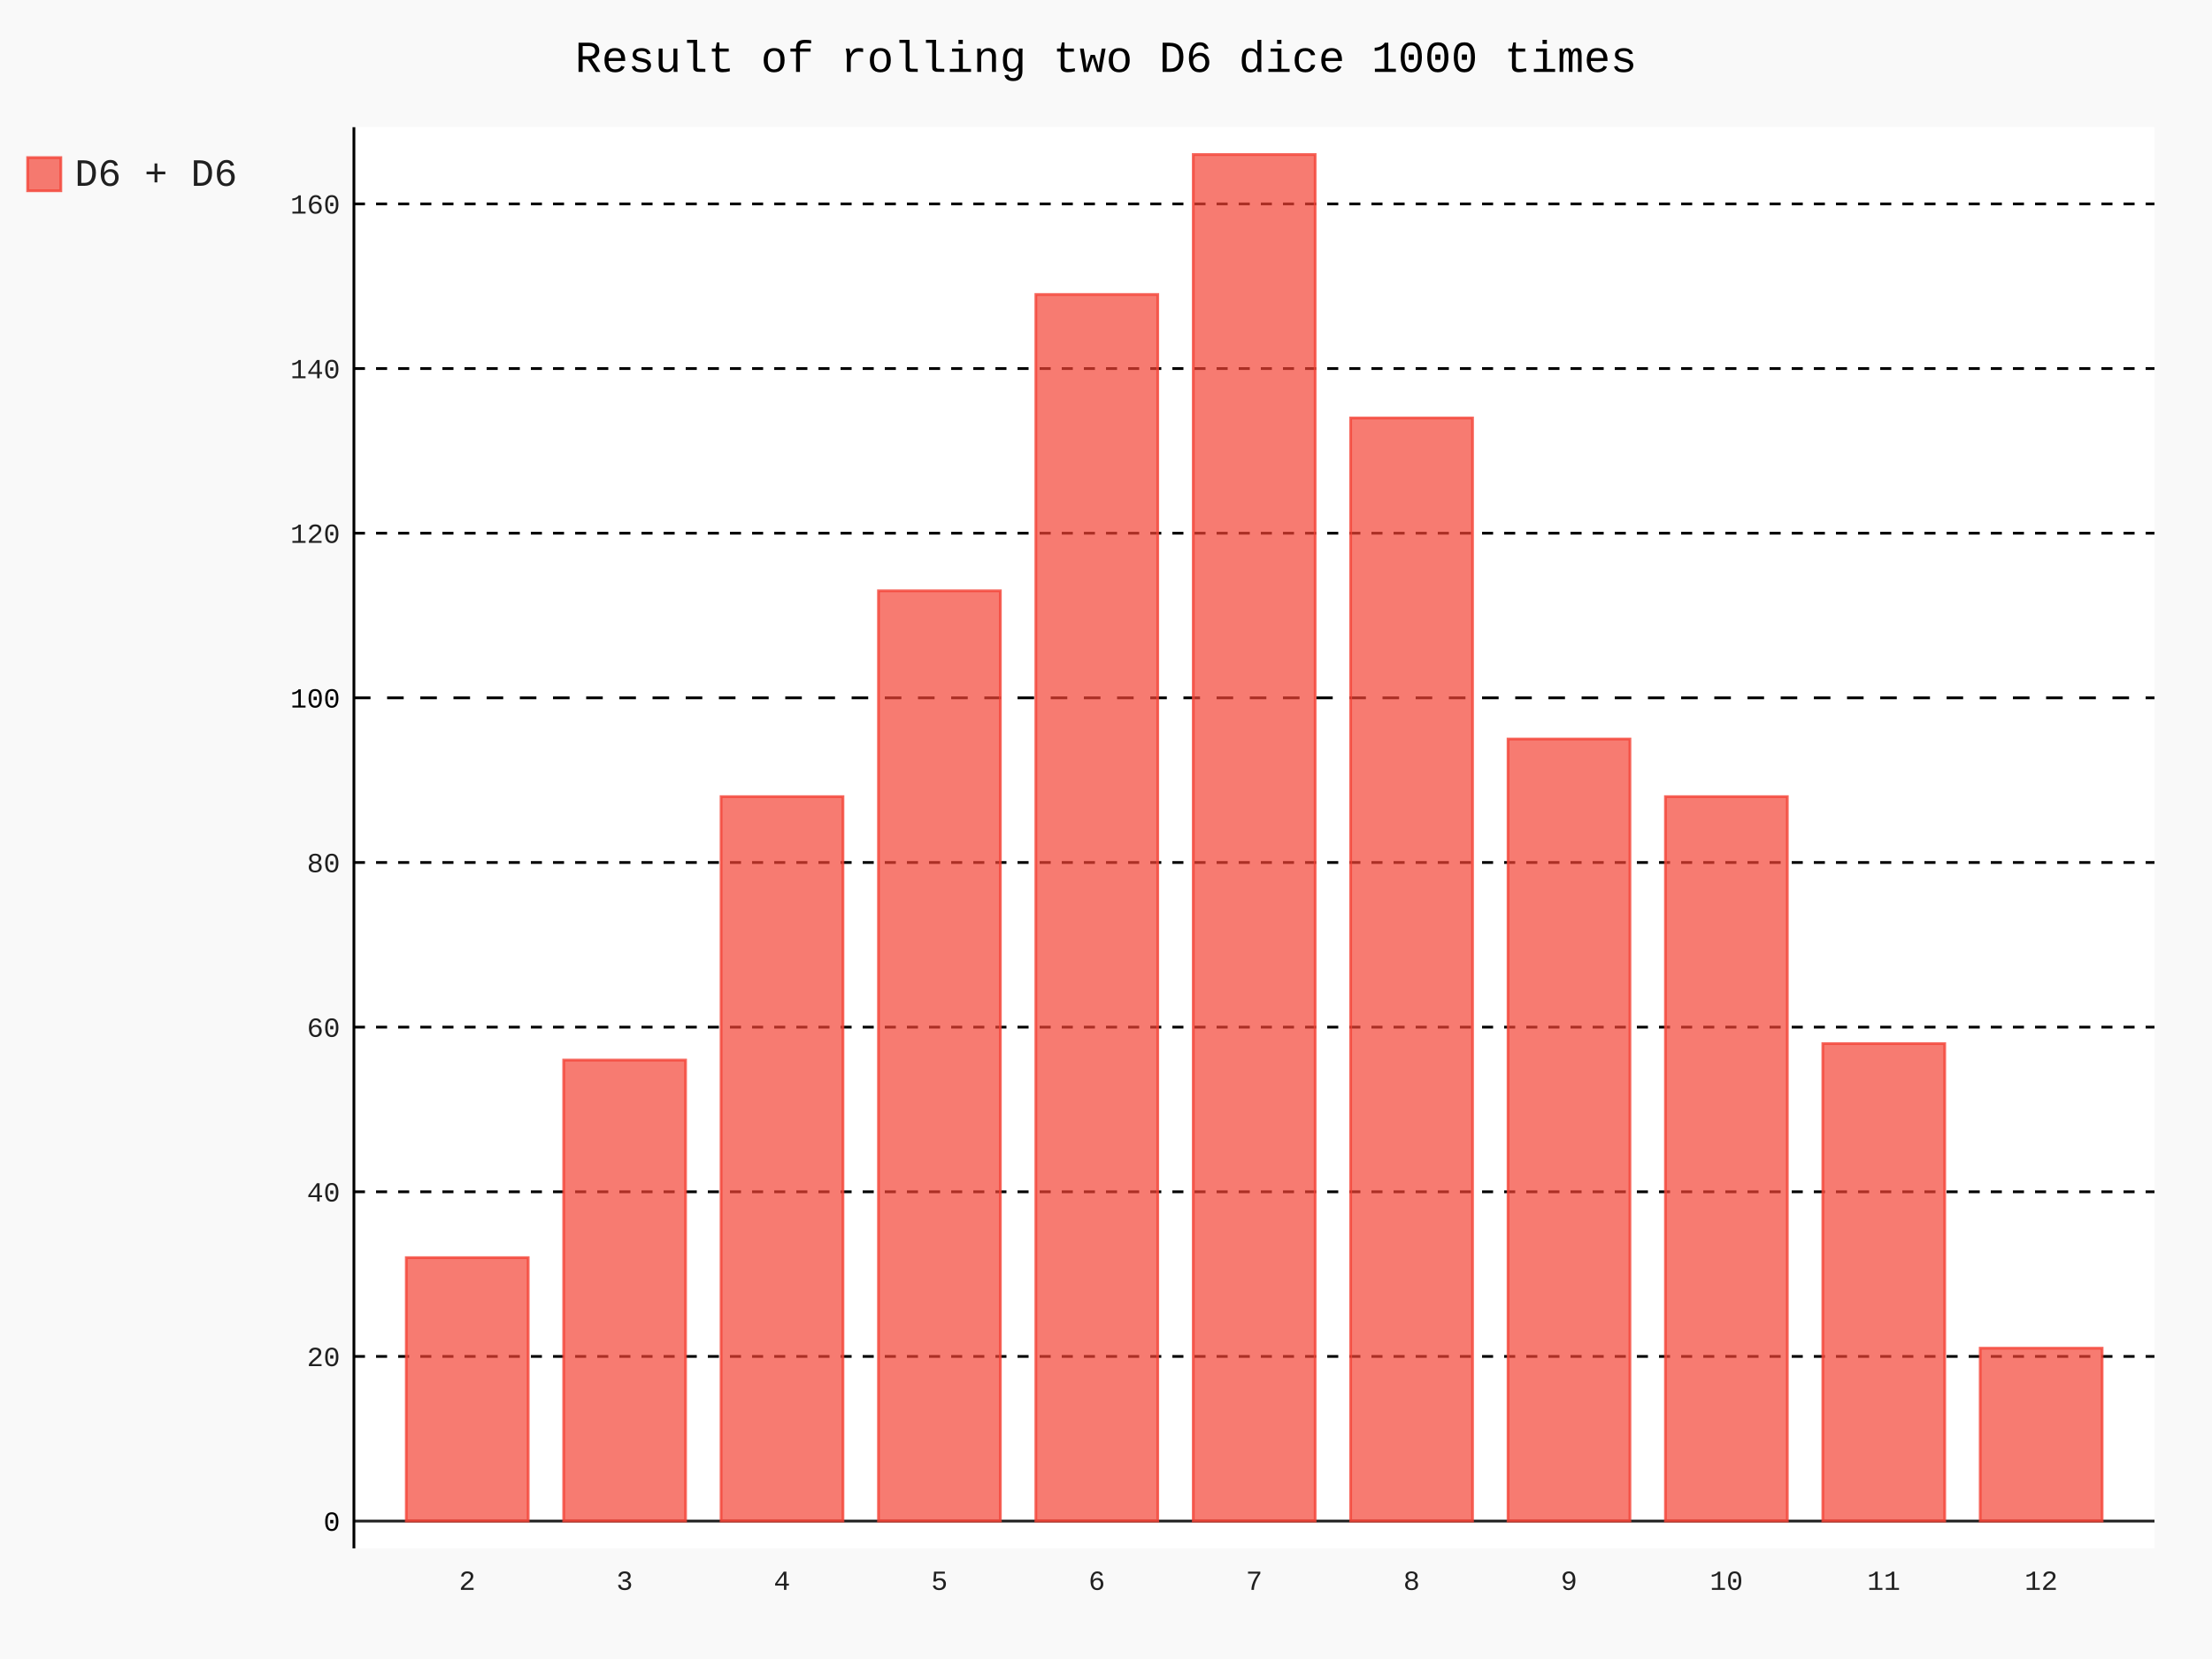
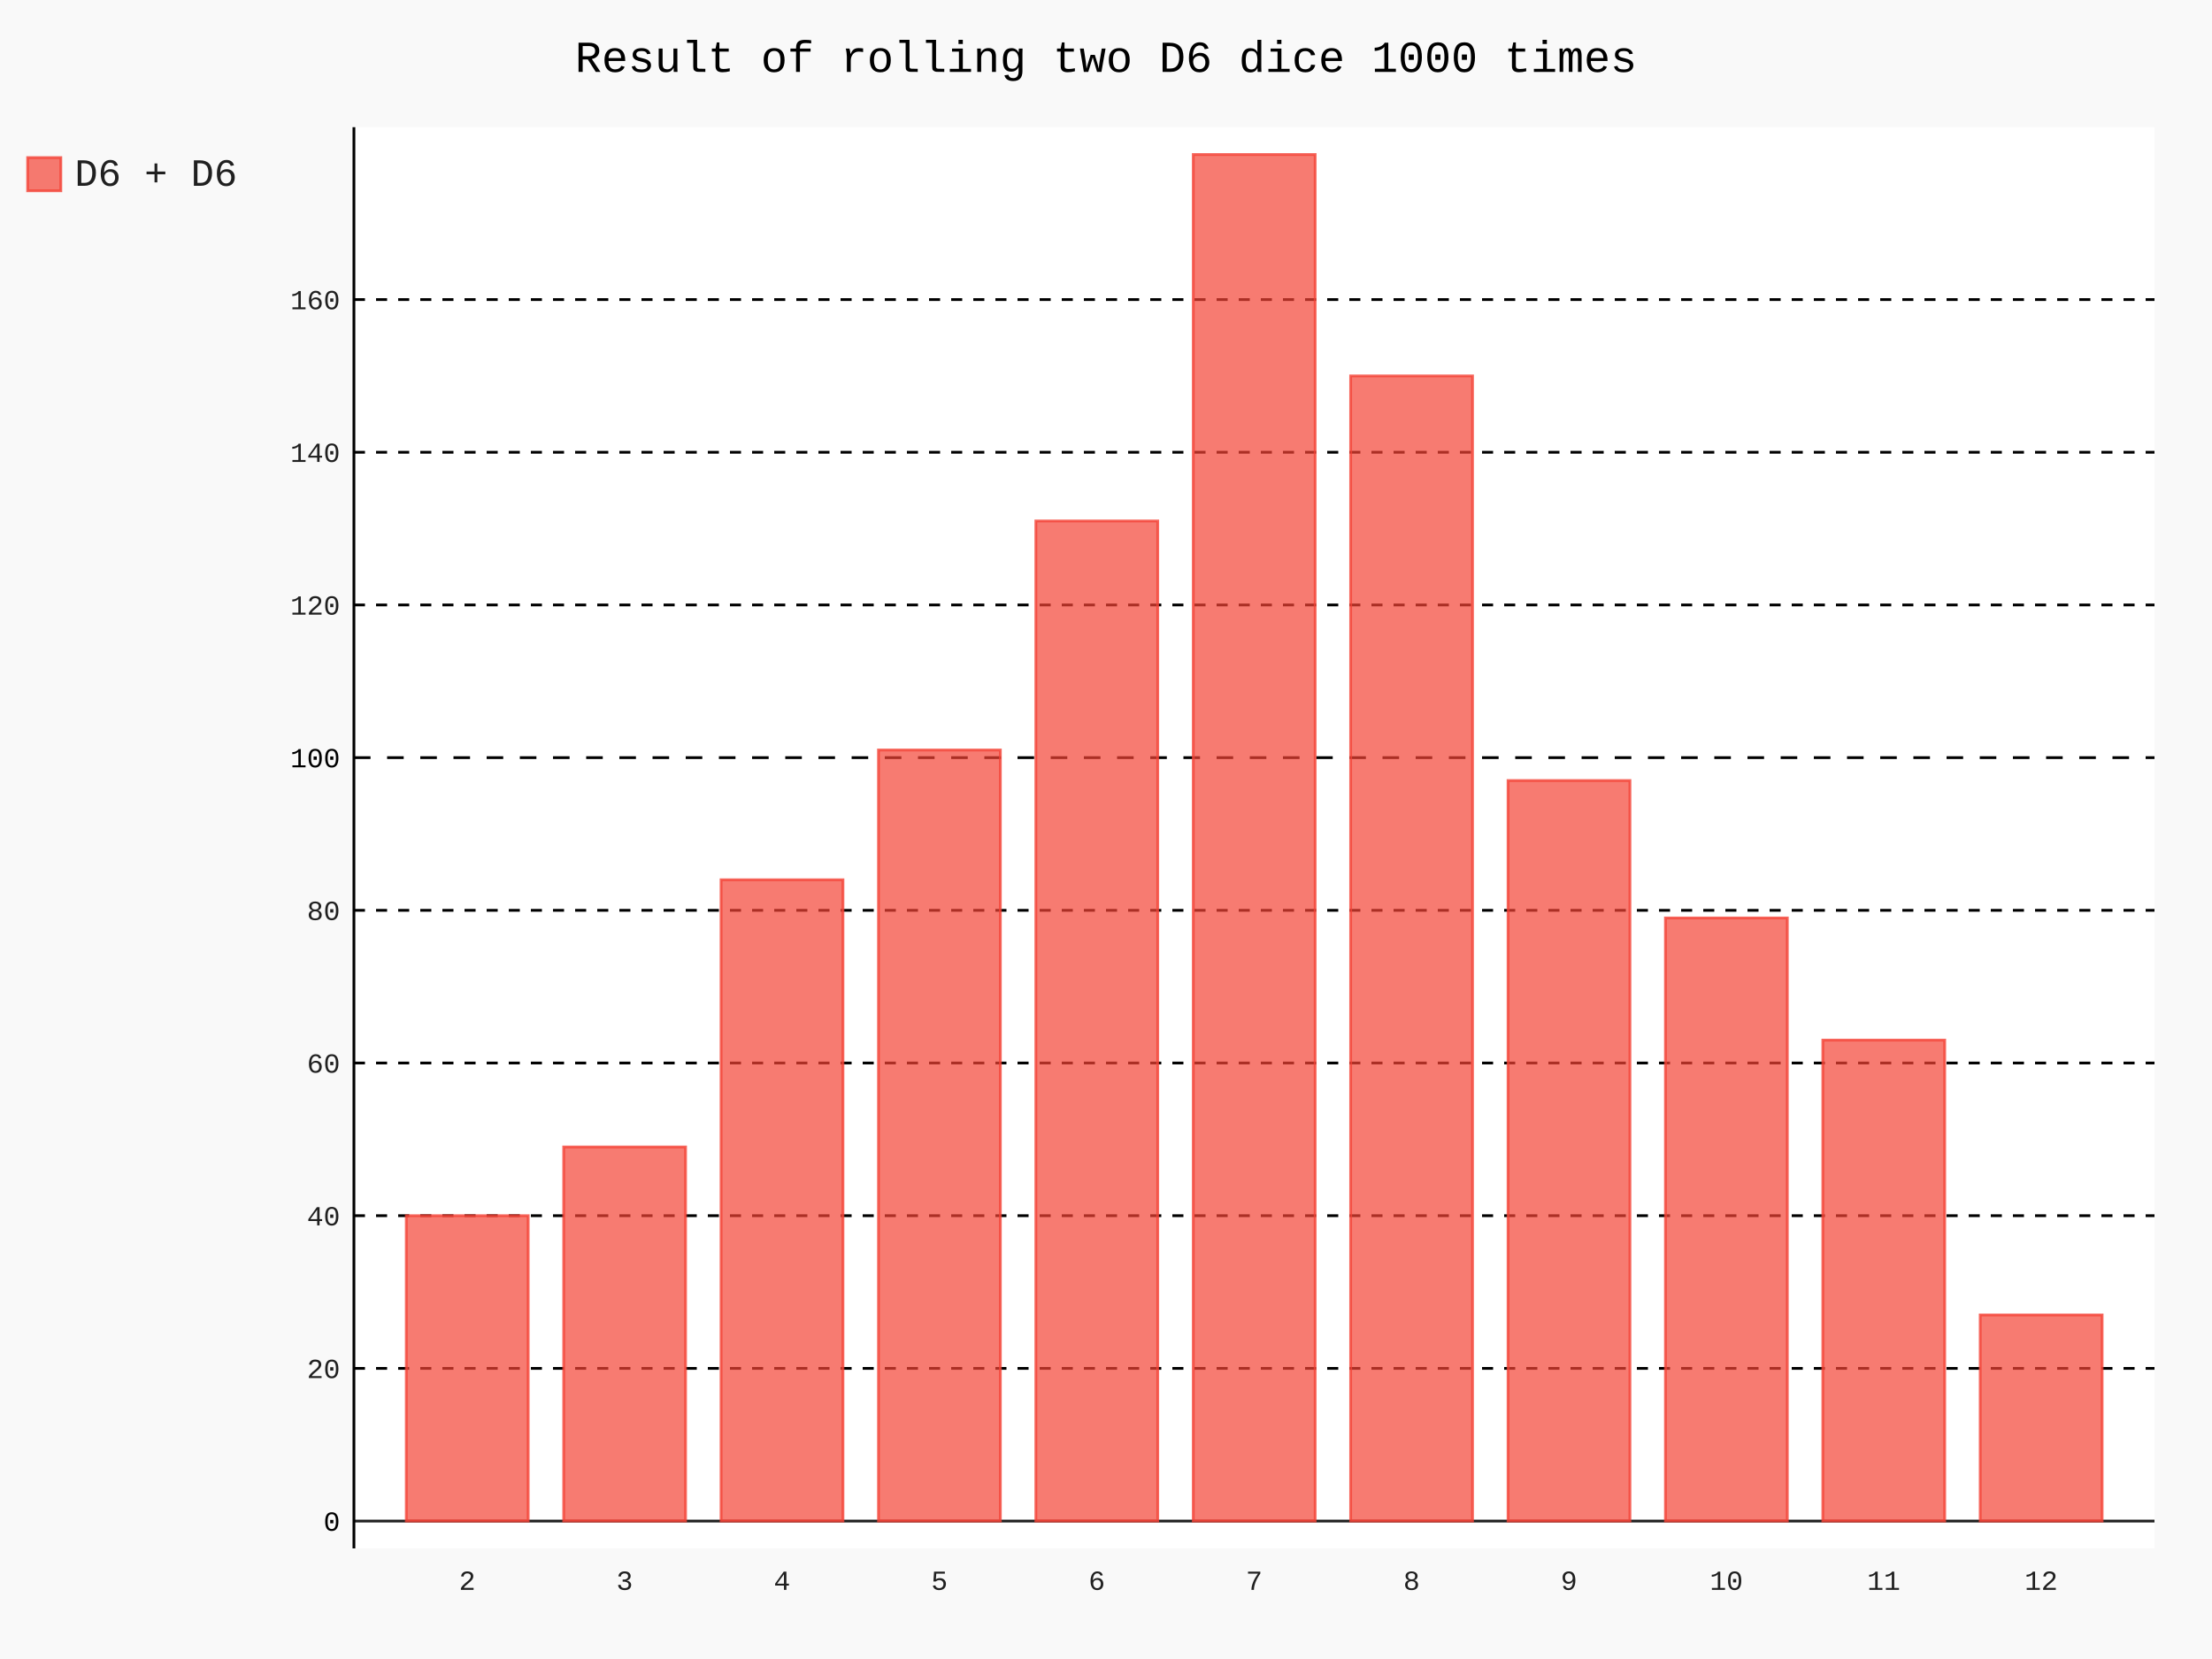
- <svg xmlns="http://www.w3.org/2000/svg" id="chart-a406bae0-e3c9-4589-b843-1a130b6cd3bc" class="pygal-chart" viewBox="0 0 800 600">
+ <svg xmlns="http://www.w3.org/2000/svg" id="chart-4c1af1d5-de82-438b-838b-aa7b0deddb11" class="pygal-chart" viewBox="0 0 800 600">
  <defs>
-     <style type="text/css">#chart-a406bae0-e3c9-4589-b843-1a130b6cd3bc{-webkit-user-select:none;-webkit-font-smoothing:antialiased;font-family:Consolas,"Liberation Mono",Menlo,Courier,monospace}#chart-a406bae0-e3c9-4589-b843-1a130b6cd3bc .title{font-family:Consolas,"Liberation Mono",Menlo,Courier,monospace;font-size:16px}#chart-a406bae0-e3c9-4589-b843-1a130b6cd3bc .legends .legend text{font-family:Consolas,"Liberation Mono",Menlo,Courier,monospace;font-size:14px}#chart-a406bae0-e3c9-4589-b843-1a130b6cd3bc .axis text{font-family:Consolas,"Liberation Mono",Menlo,Courier,monospace;font-size:10px}#chart-a406bae0-e3c9-4589-b843-1a130b6cd3bc .axis text.major{font-family:Consolas,"Liberation Mono",Menlo,Courier,monospace;font-size:10px}#chart-a406bae0-e3c9-4589-b843-1a130b6cd3bc .text-overlay text.value{font-family:Consolas,"Liberation Mono",Menlo,Courier,monospace;font-size:16px}#chart-a406bae0-e3c9-4589-b843-1a130b6cd3bc .text-overlay text.label{font-family:Consolas,"Liberation Mono",Menlo,Courier,monospace;font-size:10px}#chart-a406bae0-e3c9-4589-b843-1a130b6cd3bc .tooltip{font-family:Consolas,"Liberation Mono",Menlo,Courier,monospace;font-size:14px}#chart-a406bae0-e3c9-4589-b843-1a130b6cd3bc text.no_data{font-family:Consolas,"Liberation Mono",Menlo,Courier,monospace;font-size:64px}
- #chart-a406bae0-e3c9-4589-b843-1a130b6cd3bc{background-color:rgba(249,249,249,1)}#chart-a406bae0-e3c9-4589-b843-1a130b6cd3bc path,#chart-a406bae0-e3c9-4589-b843-1a130b6cd3bc line,#chart-a406bae0-e3c9-4589-b843-1a130b6cd3bc rect,#chart-a406bae0-e3c9-4589-b843-1a130b6cd3bc circle{-webkit-transition:150ms;-moz-transition:150ms;transition:150ms}#chart-a406bae0-e3c9-4589-b843-1a130b6cd3bc .graph &gt; .background{fill:rgba(249,249,249,1)}#chart-a406bae0-e3c9-4589-b843-1a130b6cd3bc .plot &gt; .background{fill:rgba(255,255,255,1)}#chart-a406bae0-e3c9-4589-b843-1a130b6cd3bc .graph{fill:rgba(0,0,0,.87)}#chart-a406bae0-e3c9-4589-b843-1a130b6cd3bc text.no_data{fill:rgba(0,0,0,1)}#chart-a406bae0-e3c9-4589-b843-1a130b6cd3bc .title{fill:rgba(0,0,0,1)}#chart-a406bae0-e3c9-4589-b843-1a130b6cd3bc .legends .legend text{fill:rgba(0,0,0,.87)}#chart-a406bae0-e3c9-4589-b843-1a130b6cd3bc .legends .legend:hover text{fill:rgba(0,0,0,1)}#chart-a406bae0-e3c9-4589-b843-1a130b6cd3bc .axis .line{stroke:rgba(0,0,0,1)}#chart-a406bae0-e3c9-4589-b843-1a130b6cd3bc .axis .guide.line{stroke:rgba(0,0,0,.54)}#chart-a406bae0-e3c9-4589-b843-1a130b6cd3bc .axis .major.line{stroke:rgba(0,0,0,.87)}#chart-a406bae0-e3c9-4589-b843-1a130b6cd3bc .axis text.major{fill:rgba(0,0,0,1)}#chart-a406bae0-e3c9-4589-b843-1a130b6cd3bc .axis.y .guides:hover .guide.line,#chart-a406bae0-e3c9-4589-b843-1a130b6cd3bc .line-graph .axis.x .guides:hover .guide.line,#chart-a406bae0-e3c9-4589-b843-1a130b6cd3bc .stackedline-graph .axis.x .guides:hover .guide.line,#chart-a406bae0-e3c9-4589-b843-1a130b6cd3bc .xy-graph .axis.x .guides:hover .guide.line{stroke:rgba(0,0,0,1)}#chart-a406bae0-e3c9-4589-b843-1a130b6cd3bc .axis .guides:hover text{fill:rgba(0,0,0,1)}#chart-a406bae0-e3c9-4589-b843-1a130b6cd3bc .reactive{fill-opacity:.7;stroke-opacity:.8;stroke-width:1}#chart-a406bae0-e3c9-4589-b843-1a130b6cd3bc .ci{stroke:rgba(0,0,0,.87)}#chart-a406bae0-e3c9-4589-b843-1a130b6cd3bc .reactive.active,#chart-a406bae0-e3c9-4589-b843-1a130b6cd3bc .active .reactive{fill-opacity:.8;stroke-opacity:.9;stroke-width:4}#chart-a406bae0-e3c9-4589-b843-1a130b6cd3bc .ci .reactive.active{stroke-width:1.5}#chart-a406bae0-e3c9-4589-b843-1a130b6cd3bc .series text{fill:rgba(0,0,0,1)}#chart-a406bae0-e3c9-4589-b843-1a130b6cd3bc .tooltip rect{fill:rgba(255,255,255,1);stroke:rgba(0,0,0,1);-webkit-transition:opacity 150ms;-moz-transition:opacity 150ms;transition:opacity 150ms}#chart-a406bae0-e3c9-4589-b843-1a130b6cd3bc .tooltip .label{fill:rgba(0,0,0,.87)}#chart-a406bae0-e3c9-4589-b843-1a130b6cd3bc .tooltip .label{fill:rgba(0,0,0,.87)}#chart-a406bae0-e3c9-4589-b843-1a130b6cd3bc .tooltip .legend{font-size:.8em;fill:rgba(0,0,0,.54)}#chart-a406bae0-e3c9-4589-b843-1a130b6cd3bc .tooltip .x_label{font-size:.6em;fill:rgba(0,0,0,1)}#chart-a406bae0-e3c9-4589-b843-1a130b6cd3bc .tooltip .xlink{font-size:.5em;text-decoration:underline}#chart-a406bae0-e3c9-4589-b843-1a130b6cd3bc .tooltip .value{font-size:1.5em}#chart-a406bae0-e3c9-4589-b843-1a130b6cd3bc .bound{font-size:.5em}#chart-a406bae0-e3c9-4589-b843-1a130b6cd3bc .max-value{font-size:.75em;fill:rgba(0,0,0,.54)}#chart-a406bae0-e3c9-4589-b843-1a130b6cd3bc .map-element{fill:rgba(255,255,255,1);stroke:rgba(0,0,0,.54) !important}#chart-a406bae0-e3c9-4589-b843-1a130b6cd3bc .map-element .reactive{fill-opacity:inherit;stroke-opacity:inherit}#chart-a406bae0-e3c9-4589-b843-1a130b6cd3bc .color-0,#chart-a406bae0-e3c9-4589-b843-1a130b6cd3bc .color-0 a:visited{stroke:#F44336;fill:#F44336}#chart-a406bae0-e3c9-4589-b843-1a130b6cd3bc .text-overlay .color-0 text{fill:black}
- #chart-a406bae0-e3c9-4589-b843-1a130b6cd3bc text.no_data{text-anchor:middle}#chart-a406bae0-e3c9-4589-b843-1a130b6cd3bc .guide.line{fill:none}#chart-a406bae0-e3c9-4589-b843-1a130b6cd3bc .centered{text-anchor:middle}#chart-a406bae0-e3c9-4589-b843-1a130b6cd3bc .title{text-anchor:middle}#chart-a406bae0-e3c9-4589-b843-1a130b6cd3bc .legends .legend text{fill-opacity:1}#chart-a406bae0-e3c9-4589-b843-1a130b6cd3bc .axis.x text{text-anchor:middle}#chart-a406bae0-e3c9-4589-b843-1a130b6cd3bc .axis.x:not(.web) text[transform]{text-anchor:start}#chart-a406bae0-e3c9-4589-b843-1a130b6cd3bc .axis.x:not(.web) text[transform].backwards{text-anchor:end}#chart-a406bae0-e3c9-4589-b843-1a130b6cd3bc .axis.y text{text-anchor:end}#chart-a406bae0-e3c9-4589-b843-1a130b6cd3bc .axis.y text[transform].backwards{text-anchor:start}#chart-a406bae0-e3c9-4589-b843-1a130b6cd3bc .axis.y2 text{text-anchor:start}#chart-a406bae0-e3c9-4589-b843-1a130b6cd3bc .axis.y2 text[transform].backwards{text-anchor:end}#chart-a406bae0-e3c9-4589-b843-1a130b6cd3bc .axis .guide.line{stroke-dasharray:4,4;stroke:black}#chart-a406bae0-e3c9-4589-b843-1a130b6cd3bc .axis .major.guide.line{stroke-dasharray:6,6;stroke:black}#chart-a406bae0-e3c9-4589-b843-1a130b6cd3bc .horizontal .axis.y .guide.line,#chart-a406bae0-e3c9-4589-b843-1a130b6cd3bc .horizontal .axis.y2 .guide.line,#chart-a406bae0-e3c9-4589-b843-1a130b6cd3bc .vertical .axis.x .guide.line{opacity:0}#chart-a406bae0-e3c9-4589-b843-1a130b6cd3bc .horizontal .axis.always_show .guide.line,#chart-a406bae0-e3c9-4589-b843-1a130b6cd3bc .vertical .axis.always_show .guide.line{opacity:1 !important}#chart-a406bae0-e3c9-4589-b843-1a130b6cd3bc .axis.y .guides:hover .guide.line,#chart-a406bae0-e3c9-4589-b843-1a130b6cd3bc .axis.y2 .guides:hover .guide.line,#chart-a406bae0-e3c9-4589-b843-1a130b6cd3bc .axis.x .guides:hover .guide.line{opacity:1}#chart-a406bae0-e3c9-4589-b843-1a130b6cd3bc .axis .guides:hover text{opacity:1}#chart-a406bae0-e3c9-4589-b843-1a130b6cd3bc .nofill{fill:none}#chart-a406bae0-e3c9-4589-b843-1a130b6cd3bc .subtle-fill{fill-opacity:.2}#chart-a406bae0-e3c9-4589-b843-1a130b6cd3bc .dot{stroke-width:1px;fill-opacity:1;stroke-opacity:1}#chart-a406bae0-e3c9-4589-b843-1a130b6cd3bc .dot.active{stroke-width:5px}#chart-a406bae0-e3c9-4589-b843-1a130b6cd3bc .dot.negative{fill:transparent}#chart-a406bae0-e3c9-4589-b843-1a130b6cd3bc text,#chart-a406bae0-e3c9-4589-b843-1a130b6cd3bc tspan{stroke:none !important}#chart-a406bae0-e3c9-4589-b843-1a130b6cd3bc .series text.active{opacity:1}#chart-a406bae0-e3c9-4589-b843-1a130b6cd3bc .tooltip rect{fill-opacity:.95;stroke-width:.5}#chart-a406bae0-e3c9-4589-b843-1a130b6cd3bc .tooltip text{fill-opacity:1}#chart-a406bae0-e3c9-4589-b843-1a130b6cd3bc .showable{visibility:hidden}#chart-a406bae0-e3c9-4589-b843-1a130b6cd3bc .showable.shown{visibility:visible}#chart-a406bae0-e3c9-4589-b843-1a130b6cd3bc .gauge-background{fill:rgba(229,229,229,1);stroke:none}#chart-a406bae0-e3c9-4589-b843-1a130b6cd3bc .bg-lines{stroke:rgba(249,249,249,1);stroke-width:2px}</style>
+     <style type="text/css">#chart-4c1af1d5-de82-438b-838b-aa7b0deddb11{-webkit-user-select:none;-webkit-font-smoothing:antialiased;font-family:Consolas,"Liberation Mono",Menlo,Courier,monospace}#chart-4c1af1d5-de82-438b-838b-aa7b0deddb11 .title{font-family:Consolas,"Liberation Mono",Menlo,Courier,monospace;font-size:16px}#chart-4c1af1d5-de82-438b-838b-aa7b0deddb11 .legends .legend text{font-family:Consolas,"Liberation Mono",Menlo,Courier,monospace;font-size:14px}#chart-4c1af1d5-de82-438b-838b-aa7b0deddb11 .axis text{font-family:Consolas,"Liberation Mono",Menlo,Courier,monospace;font-size:10px}#chart-4c1af1d5-de82-438b-838b-aa7b0deddb11 .axis text.major{font-family:Consolas,"Liberation Mono",Menlo,Courier,monospace;font-size:10px}#chart-4c1af1d5-de82-438b-838b-aa7b0deddb11 .text-overlay text.value{font-family:Consolas,"Liberation Mono",Menlo,Courier,monospace;font-size:16px}#chart-4c1af1d5-de82-438b-838b-aa7b0deddb11 .text-overlay text.label{font-family:Consolas,"Liberation Mono",Menlo,Courier,monospace;font-size:10px}#chart-4c1af1d5-de82-438b-838b-aa7b0deddb11 .tooltip{font-family:Consolas,"Liberation Mono",Menlo,Courier,monospace;font-size:14px}#chart-4c1af1d5-de82-438b-838b-aa7b0deddb11 text.no_data{font-family:Consolas,"Liberation Mono",Menlo,Courier,monospace;font-size:64px}
+ #chart-4c1af1d5-de82-438b-838b-aa7b0deddb11{background-color:rgba(249,249,249,1)}#chart-4c1af1d5-de82-438b-838b-aa7b0deddb11 path,#chart-4c1af1d5-de82-438b-838b-aa7b0deddb11 line,#chart-4c1af1d5-de82-438b-838b-aa7b0deddb11 rect,#chart-4c1af1d5-de82-438b-838b-aa7b0deddb11 circle{-webkit-transition:150ms;-moz-transition:150ms;transition:150ms}#chart-4c1af1d5-de82-438b-838b-aa7b0deddb11 .graph &gt; .background{fill:rgba(249,249,249,1)}#chart-4c1af1d5-de82-438b-838b-aa7b0deddb11 .plot &gt; .background{fill:rgba(255,255,255,1)}#chart-4c1af1d5-de82-438b-838b-aa7b0deddb11 .graph{fill:rgba(0,0,0,.87)}#chart-4c1af1d5-de82-438b-838b-aa7b0deddb11 text.no_data{fill:rgba(0,0,0,1)}#chart-4c1af1d5-de82-438b-838b-aa7b0deddb11 .title{fill:rgba(0,0,0,1)}#chart-4c1af1d5-de82-438b-838b-aa7b0deddb11 .legends .legend text{fill:rgba(0,0,0,.87)}#chart-4c1af1d5-de82-438b-838b-aa7b0deddb11 .legends .legend:hover text{fill:rgba(0,0,0,1)}#chart-4c1af1d5-de82-438b-838b-aa7b0deddb11 .axis .line{stroke:rgba(0,0,0,1)}#chart-4c1af1d5-de82-438b-838b-aa7b0deddb11 .axis .guide.line{stroke:rgba(0,0,0,.54)}#chart-4c1af1d5-de82-438b-838b-aa7b0deddb11 .axis .major.line{stroke:rgba(0,0,0,.87)}#chart-4c1af1d5-de82-438b-838b-aa7b0deddb11 .axis text.major{fill:rgba(0,0,0,1)}#chart-4c1af1d5-de82-438b-838b-aa7b0deddb11 .axis.y .guides:hover .guide.line,#chart-4c1af1d5-de82-438b-838b-aa7b0deddb11 .line-graph .axis.x .guides:hover .guide.line,#chart-4c1af1d5-de82-438b-838b-aa7b0deddb11 .stackedline-graph .axis.x .guides:hover .guide.line,#chart-4c1af1d5-de82-438b-838b-aa7b0deddb11 .xy-graph .axis.x .guides:hover .guide.line{stroke:rgba(0,0,0,1)}#chart-4c1af1d5-de82-438b-838b-aa7b0deddb11 .axis .guides:hover text{fill:rgba(0,0,0,1)}#chart-4c1af1d5-de82-438b-838b-aa7b0deddb11 .reactive{fill-opacity:.7;stroke-opacity:.8;stroke-width:1}#chart-4c1af1d5-de82-438b-838b-aa7b0deddb11 .ci{stroke:rgba(0,0,0,.87)}#chart-4c1af1d5-de82-438b-838b-aa7b0deddb11 .reactive.active,#chart-4c1af1d5-de82-438b-838b-aa7b0deddb11 .active .reactive{fill-opacity:.8;stroke-opacity:.9;stroke-width:4}#chart-4c1af1d5-de82-438b-838b-aa7b0deddb11 .ci .reactive.active{stroke-width:1.5}#chart-4c1af1d5-de82-438b-838b-aa7b0deddb11 .series text{fill:rgba(0,0,0,1)}#chart-4c1af1d5-de82-438b-838b-aa7b0deddb11 .tooltip rect{fill:rgba(255,255,255,1);stroke:rgba(0,0,0,1);-webkit-transition:opacity 150ms;-moz-transition:opacity 150ms;transition:opacity 150ms}#chart-4c1af1d5-de82-438b-838b-aa7b0deddb11 .tooltip .label{fill:rgba(0,0,0,.87)}#chart-4c1af1d5-de82-438b-838b-aa7b0deddb11 .tooltip .label{fill:rgba(0,0,0,.87)}#chart-4c1af1d5-de82-438b-838b-aa7b0deddb11 .tooltip .legend{font-size:.8em;fill:rgba(0,0,0,.54)}#chart-4c1af1d5-de82-438b-838b-aa7b0deddb11 .tooltip .x_label{font-size:.6em;fill:rgba(0,0,0,1)}#chart-4c1af1d5-de82-438b-838b-aa7b0deddb11 .tooltip .xlink{font-size:.5em;text-decoration:underline}#chart-4c1af1d5-de82-438b-838b-aa7b0deddb11 .tooltip .value{font-size:1.5em}#chart-4c1af1d5-de82-438b-838b-aa7b0deddb11 .bound{font-size:.5em}#chart-4c1af1d5-de82-438b-838b-aa7b0deddb11 .max-value{font-size:.75em;fill:rgba(0,0,0,.54)}#chart-4c1af1d5-de82-438b-838b-aa7b0deddb11 .map-element{fill:rgba(255,255,255,1);stroke:rgba(0,0,0,.54) !important}#chart-4c1af1d5-de82-438b-838b-aa7b0deddb11 .map-element .reactive{fill-opacity:inherit;stroke-opacity:inherit}#chart-4c1af1d5-de82-438b-838b-aa7b0deddb11 .color-0,#chart-4c1af1d5-de82-438b-838b-aa7b0deddb11 .color-0 a:visited{stroke:#F44336;fill:#F44336}#chart-4c1af1d5-de82-438b-838b-aa7b0deddb11 .text-overlay .color-0 text{fill:black}
+ #chart-4c1af1d5-de82-438b-838b-aa7b0deddb11 text.no_data{text-anchor:middle}#chart-4c1af1d5-de82-438b-838b-aa7b0deddb11 .guide.line{fill:none}#chart-4c1af1d5-de82-438b-838b-aa7b0deddb11 .centered{text-anchor:middle}#chart-4c1af1d5-de82-438b-838b-aa7b0deddb11 .title{text-anchor:middle}#chart-4c1af1d5-de82-438b-838b-aa7b0deddb11 .legends .legend text{fill-opacity:1}#chart-4c1af1d5-de82-438b-838b-aa7b0deddb11 .axis.x text{text-anchor:middle}#chart-4c1af1d5-de82-438b-838b-aa7b0deddb11 .axis.x:not(.web) text[transform]{text-anchor:start}#chart-4c1af1d5-de82-438b-838b-aa7b0deddb11 .axis.x:not(.web) text[transform].backwards{text-anchor:end}#chart-4c1af1d5-de82-438b-838b-aa7b0deddb11 .axis.y text{text-anchor:end}#chart-4c1af1d5-de82-438b-838b-aa7b0deddb11 .axis.y text[transform].backwards{text-anchor:start}#chart-4c1af1d5-de82-438b-838b-aa7b0deddb11 .axis.y2 text{text-anchor:start}#chart-4c1af1d5-de82-438b-838b-aa7b0deddb11 .axis.y2 text[transform].backwards{text-anchor:end}#chart-4c1af1d5-de82-438b-838b-aa7b0deddb11 .axis .guide.line{stroke-dasharray:4,4;stroke:black}#chart-4c1af1d5-de82-438b-838b-aa7b0deddb11 .axis .major.guide.line{stroke-dasharray:6,6;stroke:black}#chart-4c1af1d5-de82-438b-838b-aa7b0deddb11 .horizontal .axis.y .guide.line,#chart-4c1af1d5-de82-438b-838b-aa7b0deddb11 .horizontal .axis.y2 .guide.line,#chart-4c1af1d5-de82-438b-838b-aa7b0deddb11 .vertical .axis.x .guide.line{opacity:0}#chart-4c1af1d5-de82-438b-838b-aa7b0deddb11 .horizontal .axis.always_show .guide.line,#chart-4c1af1d5-de82-438b-838b-aa7b0deddb11 .vertical .axis.always_show .guide.line{opacity:1 !important}#chart-4c1af1d5-de82-438b-838b-aa7b0deddb11 .axis.y .guides:hover .guide.line,#chart-4c1af1d5-de82-438b-838b-aa7b0deddb11 .axis.y2 .guides:hover .guide.line,#chart-4c1af1d5-de82-438b-838b-aa7b0deddb11 .axis.x .guides:hover .guide.line{opacity:1}#chart-4c1af1d5-de82-438b-838b-aa7b0deddb11 .axis .guides:hover text{opacity:1}#chart-4c1af1d5-de82-438b-838b-aa7b0deddb11 .nofill{fill:none}#chart-4c1af1d5-de82-438b-838b-aa7b0deddb11 .subtle-fill{fill-opacity:.2}#chart-4c1af1d5-de82-438b-838b-aa7b0deddb11 .dot{stroke-width:1px;fill-opacity:1;stroke-opacity:1}#chart-4c1af1d5-de82-438b-838b-aa7b0deddb11 .dot.active{stroke-width:5px}#chart-4c1af1d5-de82-438b-838b-aa7b0deddb11 .dot.negative{fill:transparent}#chart-4c1af1d5-de82-438b-838b-aa7b0deddb11 text,#chart-4c1af1d5-de82-438b-838b-aa7b0deddb11 tspan{stroke:none !important}#chart-4c1af1d5-de82-438b-838b-aa7b0deddb11 .series text.active{opacity:1}#chart-4c1af1d5-de82-438b-838b-aa7b0deddb11 .tooltip rect{fill-opacity:.95;stroke-width:.5}#chart-4c1af1d5-de82-438b-838b-aa7b0deddb11 .tooltip text{fill-opacity:1}#chart-4c1af1d5-de82-438b-838b-aa7b0deddb11 .showable{visibility:hidden}#chart-4c1af1d5-de82-438b-838b-aa7b0deddb11 .showable.shown{visibility:visible}#chart-4c1af1d5-de82-438b-838b-aa7b0deddb11 .gauge-background{fill:rgba(229,229,229,1);stroke:none}#chart-4c1af1d5-de82-438b-838b-aa7b0deddb11 .bg-lines{stroke:rgba(249,249,249,1);stroke-width:2px}</style>
  </defs>
  <g class="graph bar-graph vertical">
    <rect x="0" y="0" width="800" height="600" class="background" />
    <g transform="translate(128, 46)" class="plot">
      <rect x="0" y="0" width="651.2" height="514" class="background" />
      <g class="axis y always_show">
        <g class="guides">
          <path d="M0 504.115 h651.2" class="axis major line" />
          <text x="-5" y="507.615" class="major">0</text>
        </g>
        <g class="guides">
-           <path d="M0 444.57 h651.2" class="guide line" />
-           <text x="-5" y="448.07" class="">20</text>
+           <path d="M0 448.894 h651.2" class="guide line" />
+           <text x="-5" y="452.394" class="">20</text>
        </g>
        <g class="guides">
-           <path d="M0 385.024 h651.2" class="guide line" />
-           <text x="-5" y="388.524" class="">40</text>
+           <path d="M0 393.673 h651.2" class="guide line" />
+           <text x="-5" y="397.173" class="">40</text>
        </g>
        <g class="guides">
-           <path d="M0 325.478 h651.2" class="guide line" />
-           <text x="-5" y="328.978" class="">60</text>
+           <path d="M0 338.451 h651.2" class="guide line" />
+           <text x="-5" y="341.951" class="">60</text>
        </g>
        <g class="guides">
-           <path d="M0 265.932 h651.2" class="guide line" />
-           <text x="-5" y="269.432" class="">80</text>
+           <path d="M0 283.23 h651.2" class="guide line" />
+           <text x="-5" y="286.73" class="">80</text>
        </g>
        <g class="guides">
-           <path d="M0 206.386 h651.2" class="major guide line" />
-           <text x="-5" y="209.886" class="major">100</text>
+           <path d="M0 228.009 h651.2" class="major guide line" />
+           <text x="-5" y="231.509" class="major">100</text>
        </g>
        <g class="guides">
-           <path d="M0 146.84 h651.2" class="guide line" />
-           <text x="-5" y="150.34" class="">120</text>
+           <path d="M0 172.787 h651.2" class="guide line" />
+           <text x="-5" y="176.287" class="">120</text>
        </g>
        <g class="guides">
-           <path d="M0 87.294 h651.2" class="guide line" />
-           <text x="-5" y="90.794" class="">140</text>
+           <path d="M0 117.566 h651.2" class="guide line" />
+           <text x="-5" y="121.066" class="">140</text>
        </g>
        <g class="guides">
-           <path d="M0 27.748 h651.2" class="guide line" />
-           <text x="-5" y="31.248" class="">160</text>
+           <path d="M0 62.345 h651.2" class="guide line" />
+           <text x="-5" y="65.845" class="">160</text>
        </g>
      </g>
      <g class="axis x">
        <path d="M0 0 v514" class="line" />
        <g class="guides">
          <path d="M40.985 0 v514" class="guide line" />
          <text x="40.985" y="529.0" class="">2</text>
        </g>
        <g class="guides">
          <path d="M97.908 0 v514" class="guide line" />
          <text x="97.908" y="529.0" class="">3</text>
        </g>
        <g class="guides">
          <path d="M154.831 0 v514" class="guide line" />
          <text x="154.831" y="529.0" class="">4</text>
        </g>
        <g class="guides">
          <path d="M211.754 0 v514" class="guide line" />
          <text x="211.754" y="529.0" class="">5</text>
        </g>
        <g class="guides">
          <path d="M268.677 0 v514" class="guide line" />
          <text x="268.677" y="529.0" class="">6</text>
        </g>
        <g class="guides">
          <path d="M325.6 0 v514" class="guide line" />
          <text x="325.6" y="529.0" class="">7</text>
        </g>
        <g class="guides">
          <path d="M382.523 0 v514" class="guide line" />
          <text x="382.523" y="529.0" class="">8</text>
        </g>
        <g class="guides">
          <path d="M439.446 0 v514" class="guide line" />
          <text x="439.446" y="529.0" class="">9</text>
        </g>
        <g class="guides">
          <path d="M496.369 0 v514" class="guide line" />
          <text x="496.369" y="529.0" class="">10</text>
        </g>
        <g class="guides">
          <path d="M553.292 0 v514" class="guide line" />
          <text x="553.292" y="529.0" class="">11</text>
        </g>
        <g class="guides">
          <path d="M610.215 0 v514" class="guide line" />
          <text x="610.215" y="529.0" class="">12</text>
        </g>
      </g>
      <g class="series serie-0 color-0">
        <g class="bars">
          <g class="bar">
-             <rect x="18.944" y="408.842" rx="0" ry="0" width="44.081" height="95.273" class="rect reactive tooltip-trigger" />
+             <rect x="18.944" y="393.673" rx="0" ry="0" width="44.081" height="110.443" class="rect reactive tooltip-trigger" />
          </g>
          <g class="bar">
-             <rect x="75.867" y="337.387" rx="0" ry="0" width="44.081" height="166.728" class="rect reactive tooltip-trigger" />
+             <rect x="75.867" y="368.823" rx="0" ry="0" width="44.081" height="135.292" class="rect reactive tooltip-trigger" />
          </g>
          <g class="bar">
-             <rect x="132.79" y="242.114" rx="0" ry="0" width="44.081" height="262.002" class="rect reactive tooltip-trigger" />
+             <rect x="132.79" y="272.186" rx="0" ry="0" width="44.081" height="231.93" class="rect reactive tooltip-trigger" />
          </g>
          <g class="bar">
-             <rect x="189.713" y="167.681" rx="0" ry="0" width="44.081" height="336.434" class="rect reactive tooltip-trigger" />
+             <rect x="189.713" y="225.248" rx="0" ry="0" width="44.081" height="278.868" class="rect reactive tooltip-trigger" />
          </g>
          <g class="bar">
-             <rect x="246.636" y="60.499" rx="0" ry="0" width="44.081" height="443.617" class="rect reactive tooltip-trigger" />
+             <rect x="246.636" y="142.416" rx="0" ry="0" width="44.081" height="361.7" class="rect reactive tooltip-trigger" />
          </g>
          <g class="bar">
            <rect x="303.559" y="9.885" rx="0" ry="0" width="44.081" height="494.231" class="rect reactive tooltip-trigger" />
          </g>
          <g class="bar">
-             <rect x="360.482" y="105.158" rx="0" ry="0" width="44.081" height="398.957" class="rect reactive tooltip-trigger" />
+             <rect x="360.482" y="89.956" rx="0" ry="0" width="44.081" height="414.16" class="rect reactive tooltip-trigger" />
          </g>
          <g class="bar">
-             <rect x="417.406" y="221.272" rx="0" ry="0" width="44.081" height="282.843" class="rect reactive tooltip-trigger" />
+             <rect x="417.406" y="236.292" rx="0" ry="0" width="44.081" height="267.823" class="rect reactive tooltip-trigger" />
          </g>
          <g class="bar">
-             <rect x="474.329" y="242.114" rx="0" ry="0" width="44.081" height="262.002" class="rect reactive tooltip-trigger" />
+             <rect x="474.329" y="285.991" rx="0" ry="0" width="44.081" height="218.124" class="rect reactive tooltip-trigger" />
          </g>
          <g class="bar">
-             <rect x="531.252" y="331.432" rx="0" ry="0" width="44.081" height="172.683" class="rect reactive tooltip-trigger" />
+             <rect x="531.252" y="330.168" rx="0" ry="0" width="44.081" height="173.947" class="rect reactive tooltip-trigger" />
          </g>
          <g class="bar">
-             <rect x="588.175" y="441.592" rx="0" ry="0" width="44.081" height="62.523" class="rect reactive tooltip-trigger" />
+             <rect x="588.175" y="429.567" rx="0" ry="0" width="44.081" height="74.549" class="rect reactive tooltip-trigger" />
          </g>
        </g>
      </g>
    </g>
    <g class="titles">
      <text x="400.0" y="26" class="title plot_title">Result of rolling two D6 dice 1000 times</text>
    </g>
    <g transform="translate(128, 46)" class="plot overlay">
      <g class="series serie-0 color-0" />
    </g>
    <g transform="translate(128, 46)" class="plot text-overlay">
      <g class="series serie-0 color-0" />
    </g>
    <g transform="translate(128, 46)" class="plot tooltip-overlay">
      <g transform="translate(0 0)" style="opacity: 0" class="tooltip">
        <rect rx="0" ry="0" width="0" height="0" class="tooltip-box" />
        <g class="text" />
      </g>
    </g>
    <g transform="translate(10, 56)" class="legends">
      <g id="activate-serie-0" class="legend reactive activate-serie">
        <rect x="0.0" y="1.0" width="12" height="12" class="color-0 reactive" />
        <text x="17.0" y="11.2">D6 + D6</text>
      </g>
    </g>
    <g transform="translate(790, 56)" class="legends" />
  </g>
</svg>
